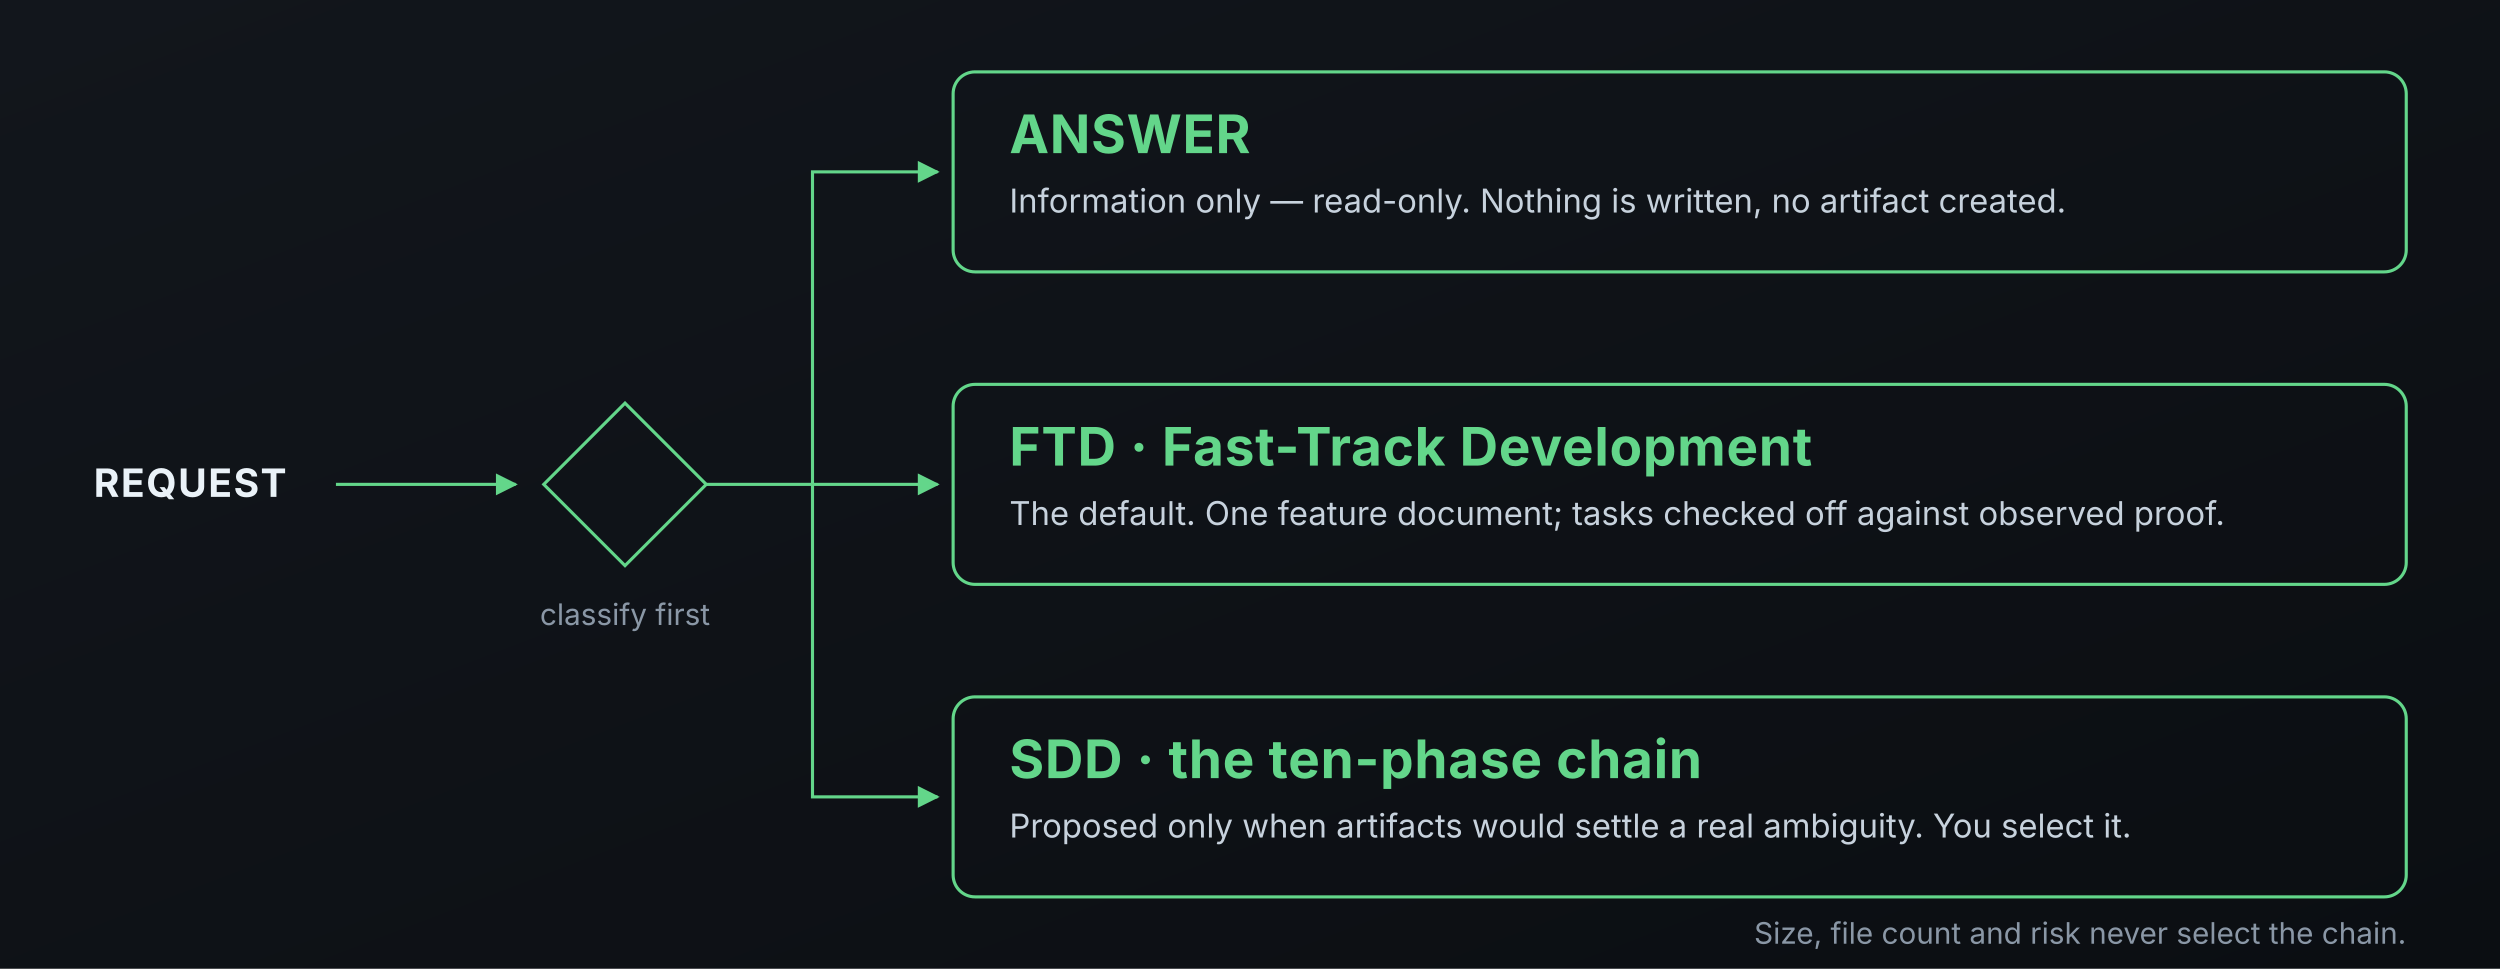
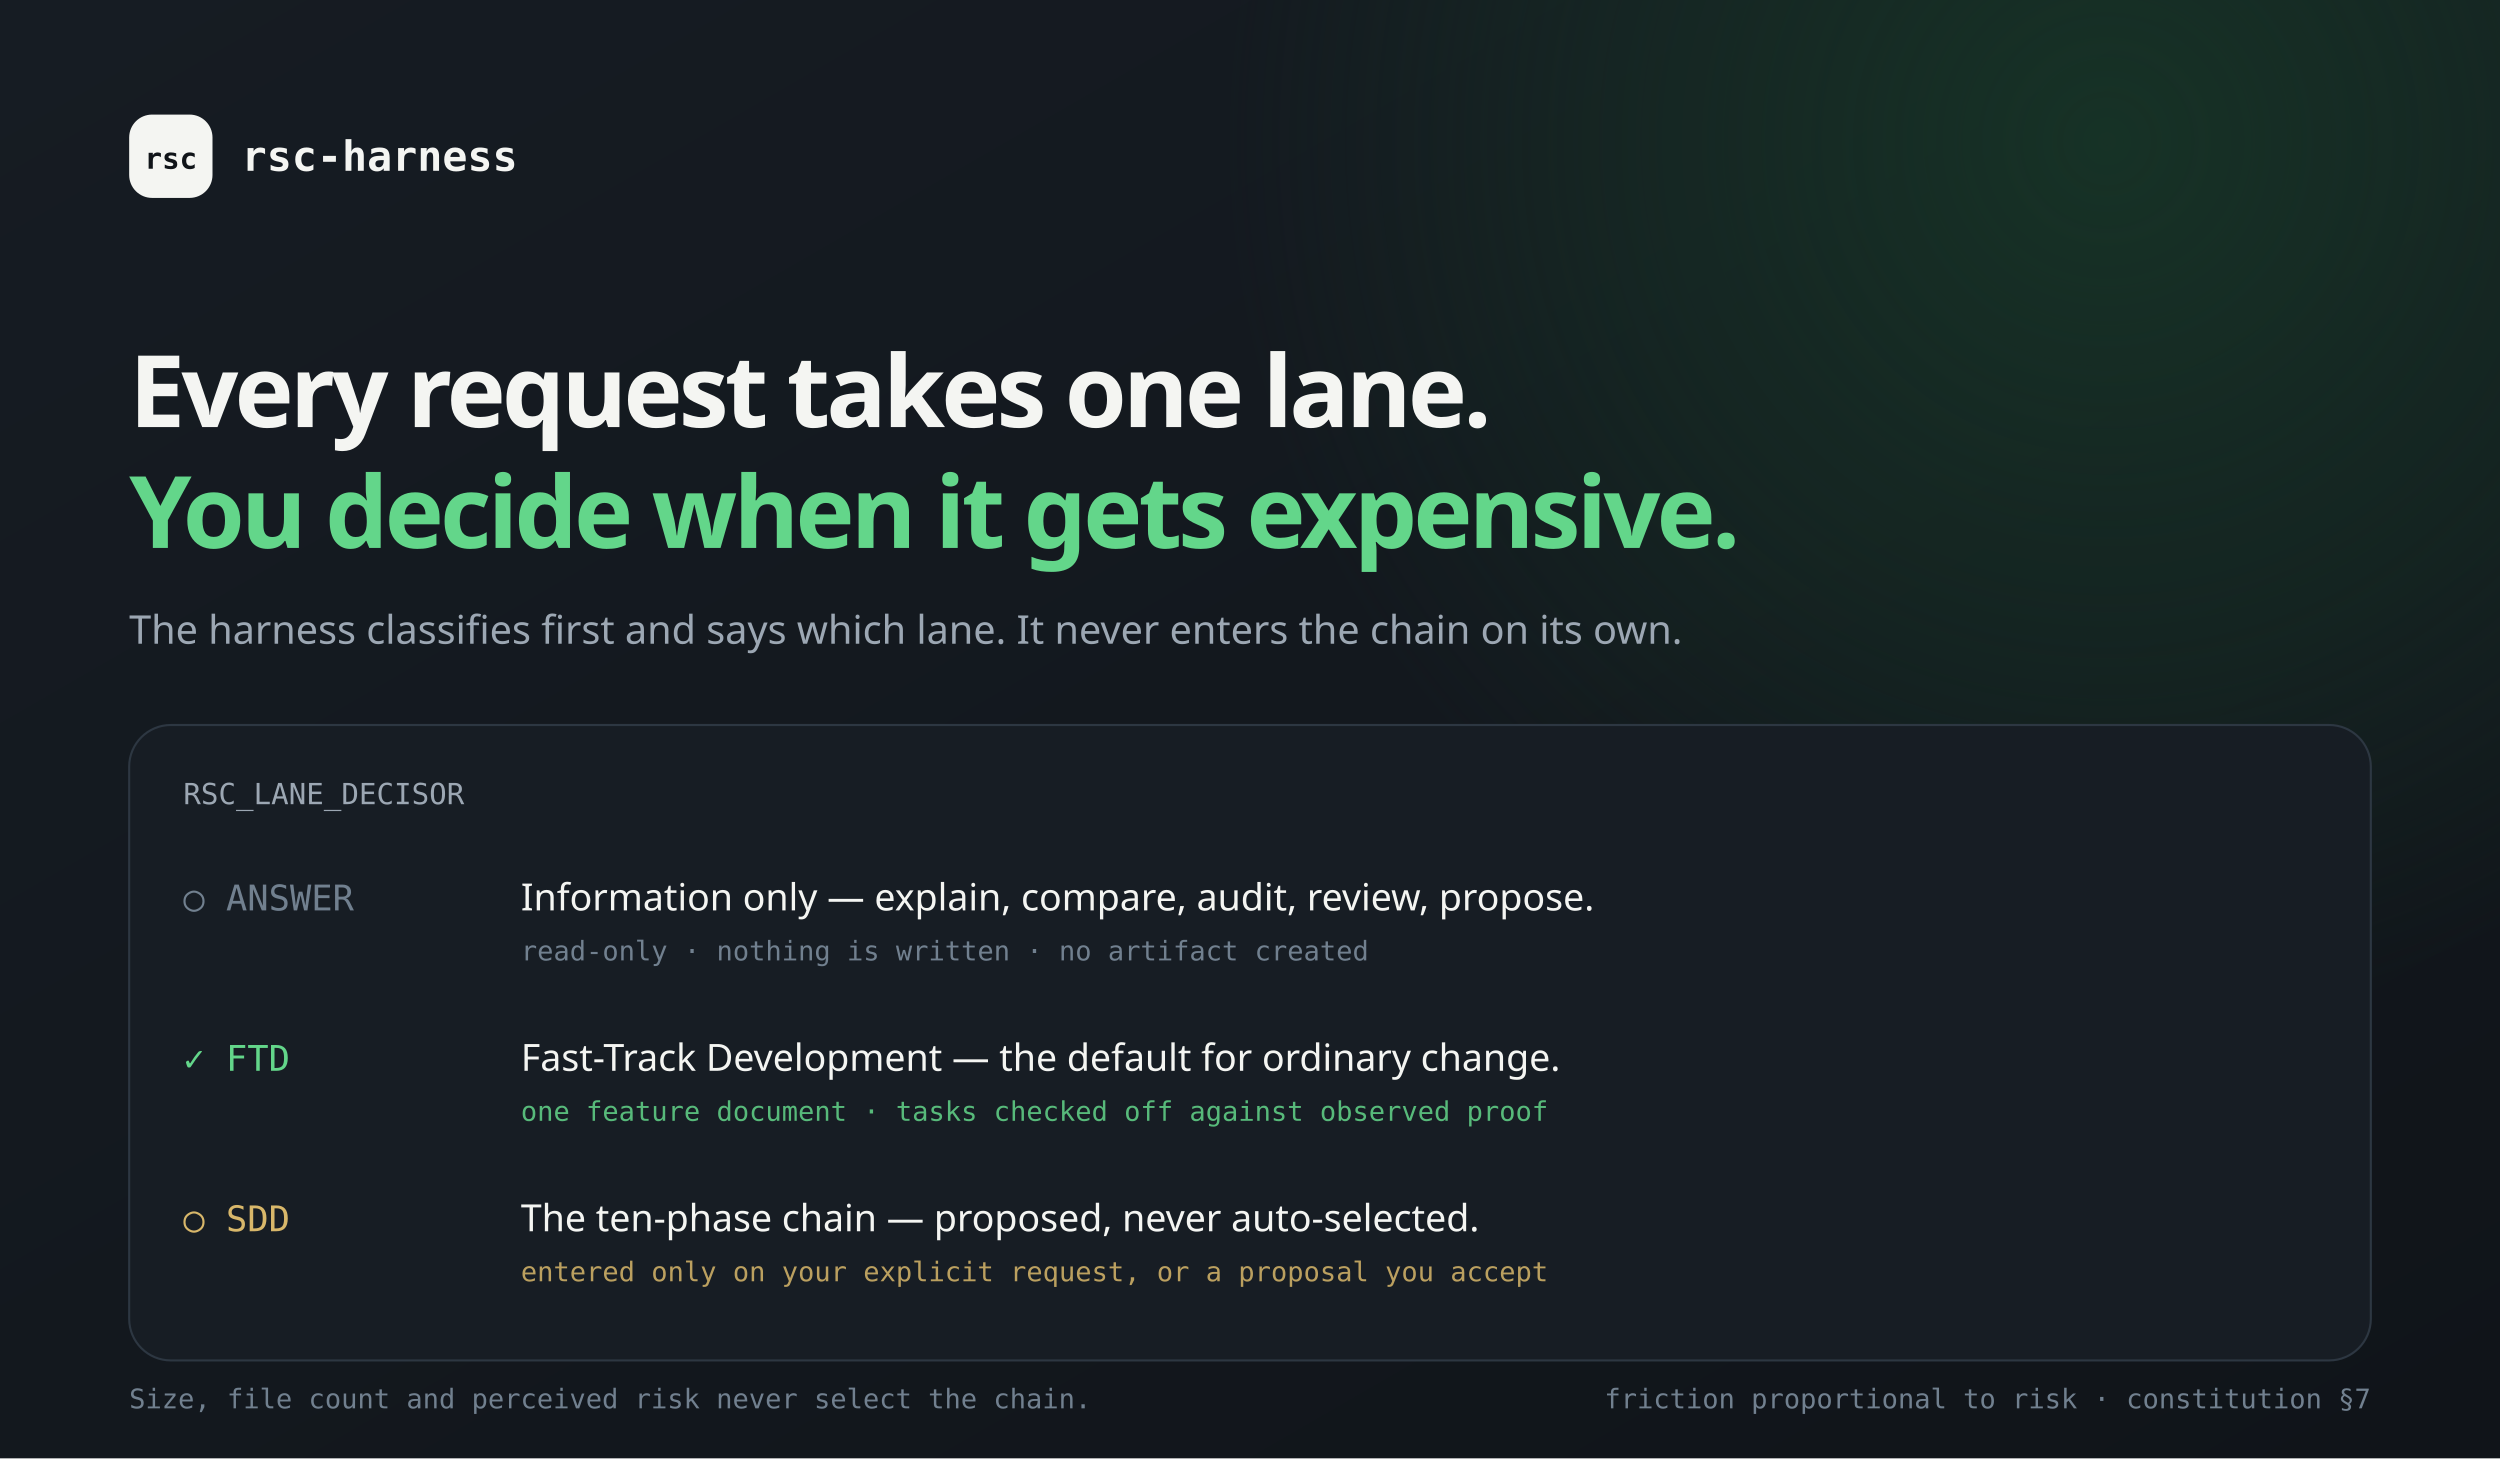
- <svg xmlns="http://www.w3.org/2000/svg" width="1600" height="620" viewBox="0 0 1600 620" role="img" aria-label="The rsc lane decisor: every request is classified into answer, FTD or SDD, and only the user selects the chain">
+ <svg xmlns="http://www.w3.org/2000/svg" width="1200" height="700" viewBox="0 0 1200 700" role="img" aria-label="The rsc lane decisor: every request is classified into answer, FTD or SDD, and the harness never enters the ten-phase chain on its own">
  <defs>
    <linearGradient id="bg" x1="0" y1="0" x2="1" y2="1">
-       <stop offset="0" stop-color="#12161c" />
-       <stop offset="1" stop-color="#0b0e12" />
+       <stop offset="0" stop-color="#161c23" />
+       <stop offset="1" stop-color="#101419" />
    </linearGradient>
-     <marker id="a" viewBox="0 0 10 10" refX="9" refY="5" markerWidth="7" markerHeight="7" orient="auto-start-reverse">
-       <path d="M0,0 L10,5 L0,10 z" fill="#63d68a" />
-     </marker>
+     <radialGradient id="glow" cx="50%" cy="50%" r="50%">
+       <stop offset="0%" stop-color="#173527" stop-opacity=".9" />
+       <stop offset="60%" stop-color="#173527" stop-opacity=".40" />
+       <stop offset="100%" stop-color="#173527" stop-opacity="0" />
+     </radialGradient>
    <style>
-       .s { font-family: ui-sans-serif, system-ui, -apple-system, "Segoe UI", sans-serif; }
-       .t { font-size: 34px; font-weight: 700; fill: #63d68a; letter-spacing: .5px; }
-       .d { font-size: 21px; fill: #c7d2dd; }
-       .k { font-size: 19px; fill: #8a97a6; }
-       .in { font-size: 25px; font-weight: 700; fill: #eaf2f8; letter-spacing: 1px; }
-       .card { fill: none; stroke: #63d68a; stroke-width: 2; }
-       .line { stroke: #63d68a; stroke-width: 2; fill: none; }
+       .sans{font-family:ui-sans-serif,system-ui,sans-serif}
+       .mono{font-family:ui-monospace,Menlo,monospace}
+       .ink{fill:#f4f5f2}.muted{fill:#9ca7b3}.green{fill:#63d68a}.amber{fill:#d8b76a}.dim{fill:#71808f}
    </style>
  </defs>
-   <rect width="1600" height="620" fill="url(#bg)" />
-   <text x="60" y="318" class="s in">REQUEST</text>
-   <path d="M215 310 H330" class="line" marker-end="url(#a)" />
-   <path d="M400 310 m-52,0 l52,-52 l52,52 l-52,52 z" class="line" />
-   <text x="400" y="400" class="s k" text-anchor="middle">classify first</text>
-   <path d="M452 310 H520" class="line" />
-   <path d="M520 310 V110 H600" class="line" marker-end="url(#a)" />
-   <path d="M520 310 H600" class="line" marker-end="url(#a)" />
-   <path d="M520 310 V510 H600" class="line" marker-end="url(#a)" />
-   <rect x="610" y="46" width="930" height="128" rx="14" class="card" />
-   <text x="646" y="98" class="s t">ANSWER</text>
-   <text x="646" y="136" class="s d">Information only — read-only. Nothing is written, no artifact created.</text>
-   <rect x="610" y="246" width="930" height="128" rx="14" class="card" />
-   <text x="646" y="298" class="s t">FTD · Fast-Track Development</text>
-   <text x="646" y="336" class="s d">The default. One feature document; tasks checked off against observed proof.</text>
-   <rect x="610" y="446" width="930" height="128" rx="14" class="card" />
-   <text x="646" y="498" class="s t">SDD · the ten-phase chain</text>
-   <text x="646" y="536" class="s d">Proposed only when artifacts would settle a real ambiguity. You select it.</text>
-   <text x="1540" y="604" class="s k" text-anchor="end">Size, file count and risk never select the chain.</text>
+   <rect width="1200" height="700" fill="url(#bg)" />
+   <circle cx="1010" cy="70" r="420" fill="url(#glow)" />
+   <rect x="62" y="55" width="40" height="40" rx="11" fill="#f4f5f2" />
+   <text x="82" y="81" text-anchor="middle" class="mono" font-size="14" font-weight="700" fill="#101419">rsc</text>
+   <text x="116" y="82" class="mono ink" font-size="20" font-weight="700">rsc-harness</text>
+   <text x="62" y="205" class="sans ink" font-size="48" font-weight="750" letter-spacing="-1.8">Every request takes one lane.</text>
+   <text x="62" y="263" class="sans green" font-size="48" font-weight="750" letter-spacing="-1.8">You decide when it gets expensive.</text>
+   <text x="62" y="309" class="sans muted" font-size="19">The harness classifies first and says which lane. It never enters the chain on its own.</text>
+   <rect x="62" y="348" width="1076" height="305" rx="20" fill="#171d24" stroke="#2d3742" />
+   <text x="88" y="386" class="mono muted" font-size="14">RSC_LANE_DECISOR</text>
+   <text x="88" y="437" class="mono dim" font-size="17">○ ANSWER</text>
+   <text x="250" y="437" class="sans ink" font-size="18">Information only — explain, compare, audit, review, propose.</text>
+   <text x="250" y="461" class="mono dim" font-size="13">read-only · nothing is written · no artifact created</text>
+   <text x="88" y="514" class="mono green" font-size="17">✓ FTD</text>
+   <text x="250" y="514" class="sans ink" font-size="18">Fast-Track Development — the default for ordinary change.</text>
+   <text x="250" y="538" class="mono green" font-size="13" opacity=".85">one feature document · tasks checked off against observed proof</text>
+   <text x="88" y="591" class="mono amber" font-size="17">○ SDD</text>
+   <text x="250" y="591" class="sans ink" font-size="18">The ten-phase chain — proposed, never auto-selected.</text>
+   <text x="250" y="615" class="mono amber" font-size="13" opacity=".85">entered only on your explicit request, or a proposal you accept</text>
+   <text x="62" y="676" class="mono dim" font-size="13">Size, file count and perceived risk never select the chain.</text>
+   <text x="1138" y="676" class="mono dim" font-size="13" text-anchor="end">friction proportional to risk · constitution §7</text>
</svg>
